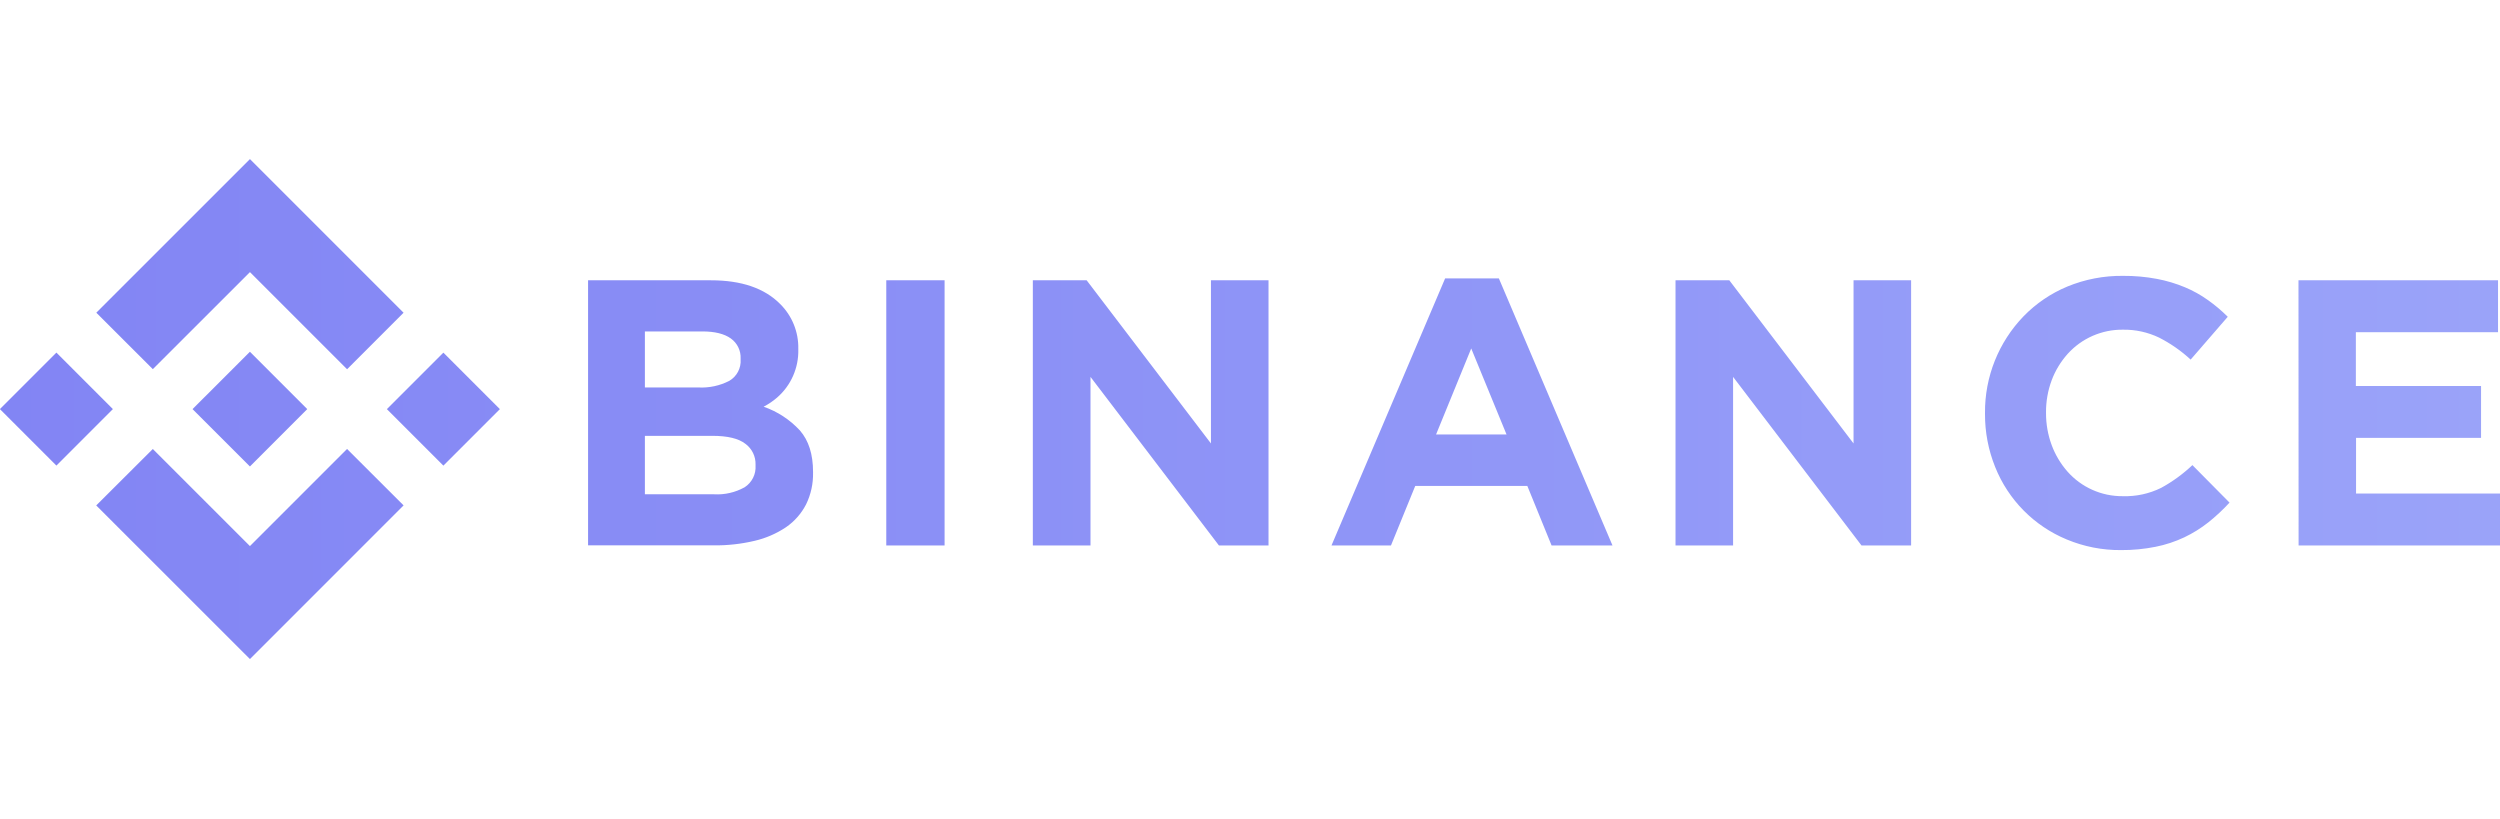
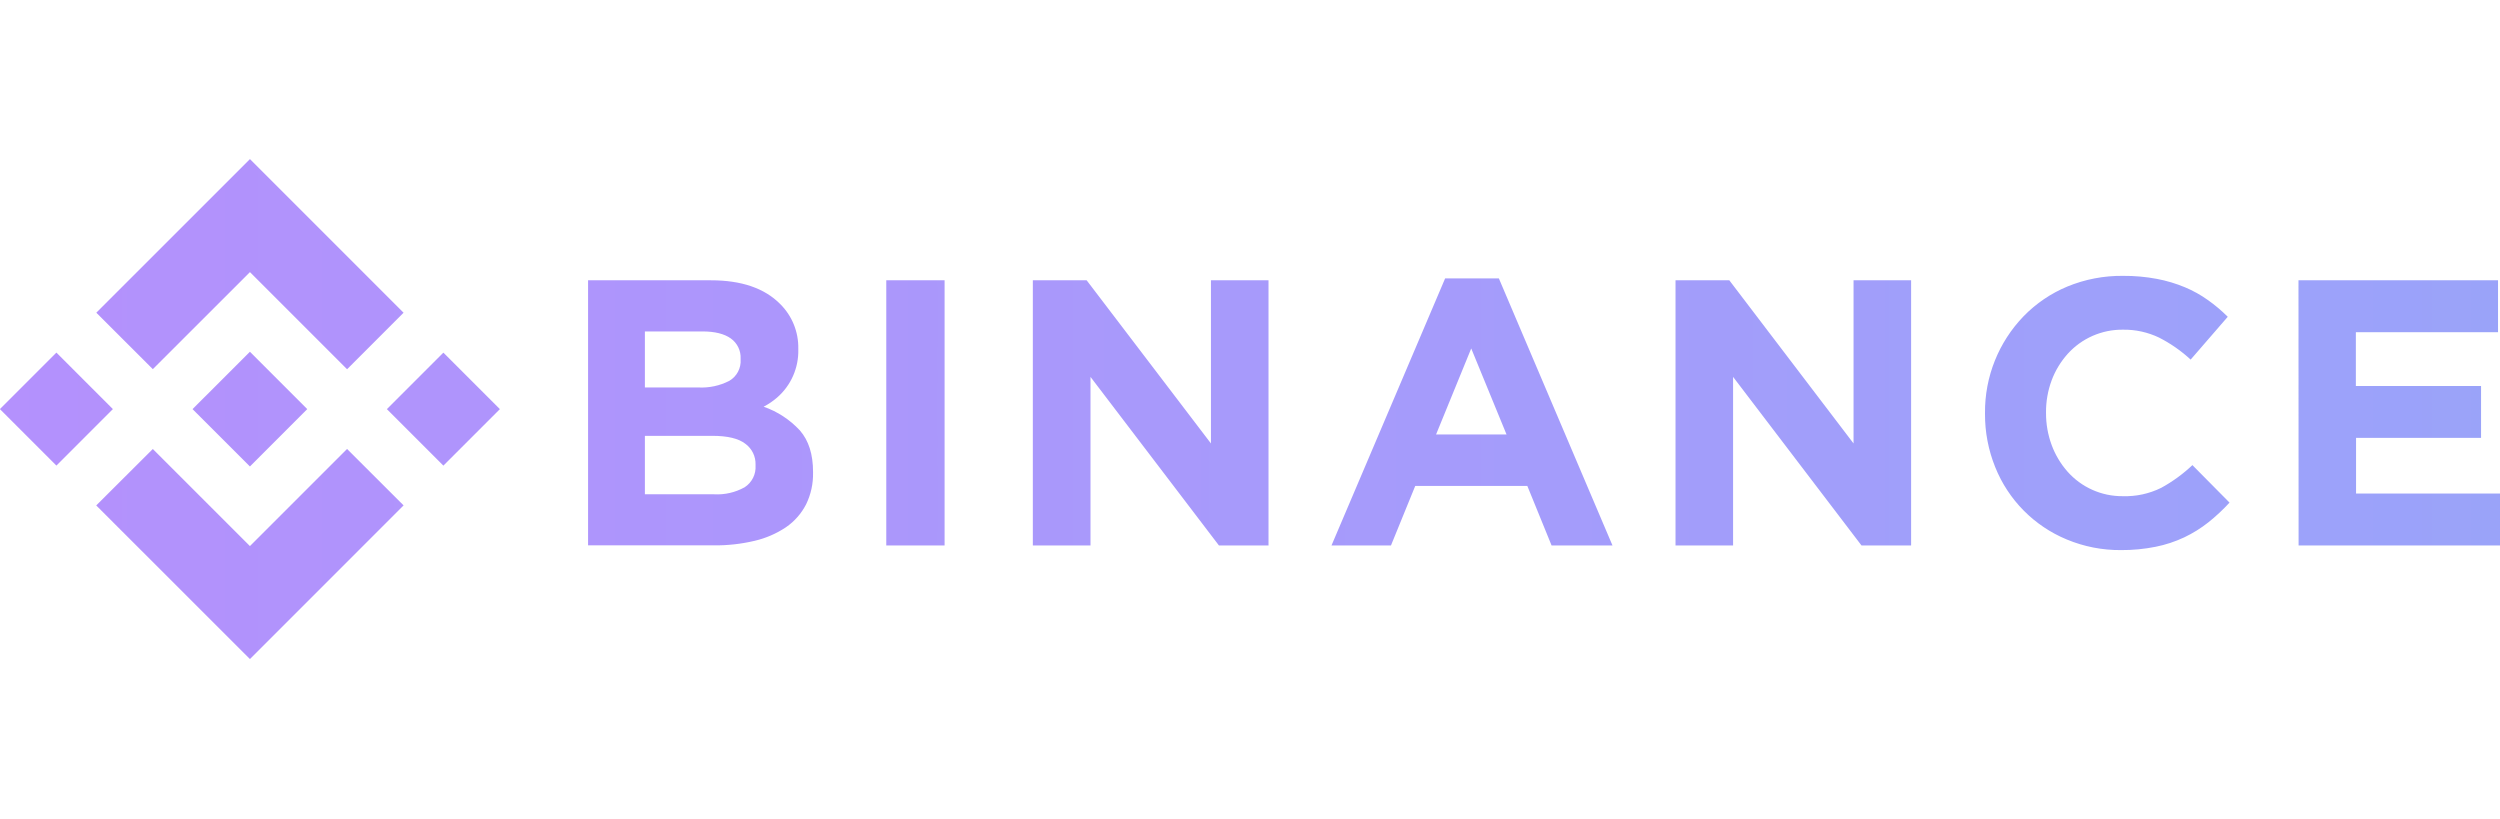
<svg xmlns="http://www.w3.org/2000/svg" width="110" height="36" fill="none">
  <path fill="url(#a)" fill-opacity=".8" fill-rule="evenodd" d="m10.998 11.973-4.273 4.27-2.487-2.484L10.998 7l6.759 6.76-2.485 2.487-4.274-4.274Zm-8.516 3.541L-.004 18l2.486 2.486L4.967 18l-2.485-2.486Zm4.242 4.242 4.273 4.272 4.274-4.274 2.487 2.483-.002.002-6.759 6.76-6.76-6.757-.003-.003 2.49-2.483Zm12.785-4.24-2.486 2.486 2.486 2.486 2.486-2.486-2.486-2.486ZM13.519 18l-2.522-2.523-1.864 1.864-.216.214-.44.441-.004.004.003.005 2.521 2.52L13.52 18 13.52 18h-.001Zm17.763-5.667h-5.407v11.663h5.541a7.427 7.427 0 0 0 1.788-.2 4.181 4.181 0 0 0 1.382-.6c.371-.255.674-.6.88-1a3.03 3.03 0 0 0 .308-1.401v-.033c0-.776-.194-1.384-.58-1.824a3.936 3.936 0 0 0-1.594-1.043c.211-.11.409-.244.59-.4a2.713 2.713 0 0 0 .935-2.12v-.033a2.692 2.692 0 0 0-.798-1.966c-.688-.695-1.703-1.043-3.045-1.043Zm.808 4.424a2.674 2.674 0 0 1-1.35.292h-2.365v-2.466h2.53c.545 0 .961.103 1.25.308a1.03 1.03 0 0 1 .432.891v.033a1.008 1.008 0 0 1-.497.942Zm.671 4.684a2.467 2.467 0 0 1-1.338.308h-3.048v-2.572h2.97c.667 0 1.15.116 1.449.348a1.095 1.095 0 0 1 .45.924v.033a1.056 1.056 0 0 1-.483.96Zm6.235-9.108h2.566v11.666h-2.566V12.332Zm8.816 0h-2.367v11.666h2.537v-7.416l5.65 7.416h2.183V12.332h-2.533v7.18l-5.47-7.18Zm15.775-.084h2.363l4.999 11.75h-2.68l-1.066-2.617H62.27l-1.067 2.617h-2.617l5-11.75Zm2.7 6.867-1.553-3.784-1.547 3.784h3.1Zm9.802-6.783h-2.366v11.666h2.533v-7.416l5.649 7.416h2.184V12.332h-2.533v7.18l-5.467-7.18Zm17.235 11.871a6.07 6.07 0 0 1-2.384-.466 5.763 5.763 0 0 1-3.15-3.183 6.175 6.175 0 0 1-.45-2.35v-.034a6.053 6.053 0 0 1 1.701-4.259c.543-.557 1.193-1 1.912-1.3a6.238 6.238 0 0 1 2.465-.474c.5-.004 1 .041 1.491.134a6.2 6.2 0 0 1 1.227.367c.358.15.7.34 1.016.566.31.22.6.465.869.733l-1.632 1.884a6.2 6.2 0 0 0-1.39-.968 3.556 3.556 0 0 0-1.591-.348 3.229 3.229 0 0 0-2.433 1.067c-.304.34-.542.733-.702 1.16-.167.45-.251.928-.248 1.409v.033c-.002.48.082.956.248 1.407.158.428.394.823.695 1.166a3.209 3.209 0 0 0 2.433 1.084 3.565 3.565 0 0 0 1.69-.366c.5-.273.962-.61 1.375-1.001l1.633 1.65c-.288.313-.6.604-.933.87-.327.258-.682.479-1.058.658a5.482 5.482 0 0 1-1.258.415c-.502.1-1.013.15-1.526.146Zm16.589-11.871h-8.78l.005 11.666H110v-2.283h-6.334v-2.45h5.5v-2.283h-5.508v-2.367h6.255v-2.283Z" clip-rule="evenodd" />
  <defs>
    <linearGradient id="a" x1="-.004" x2="110" y1="18" y2="18" gradientUnits="userSpaceOnUse">
-       <stop stop-color="#6366F1" />
+       <stop stop-color="#a175fc" />
      <stop offset="1" stop-color="#818CF8" />
    </linearGradient>
  </defs>
</svg>
